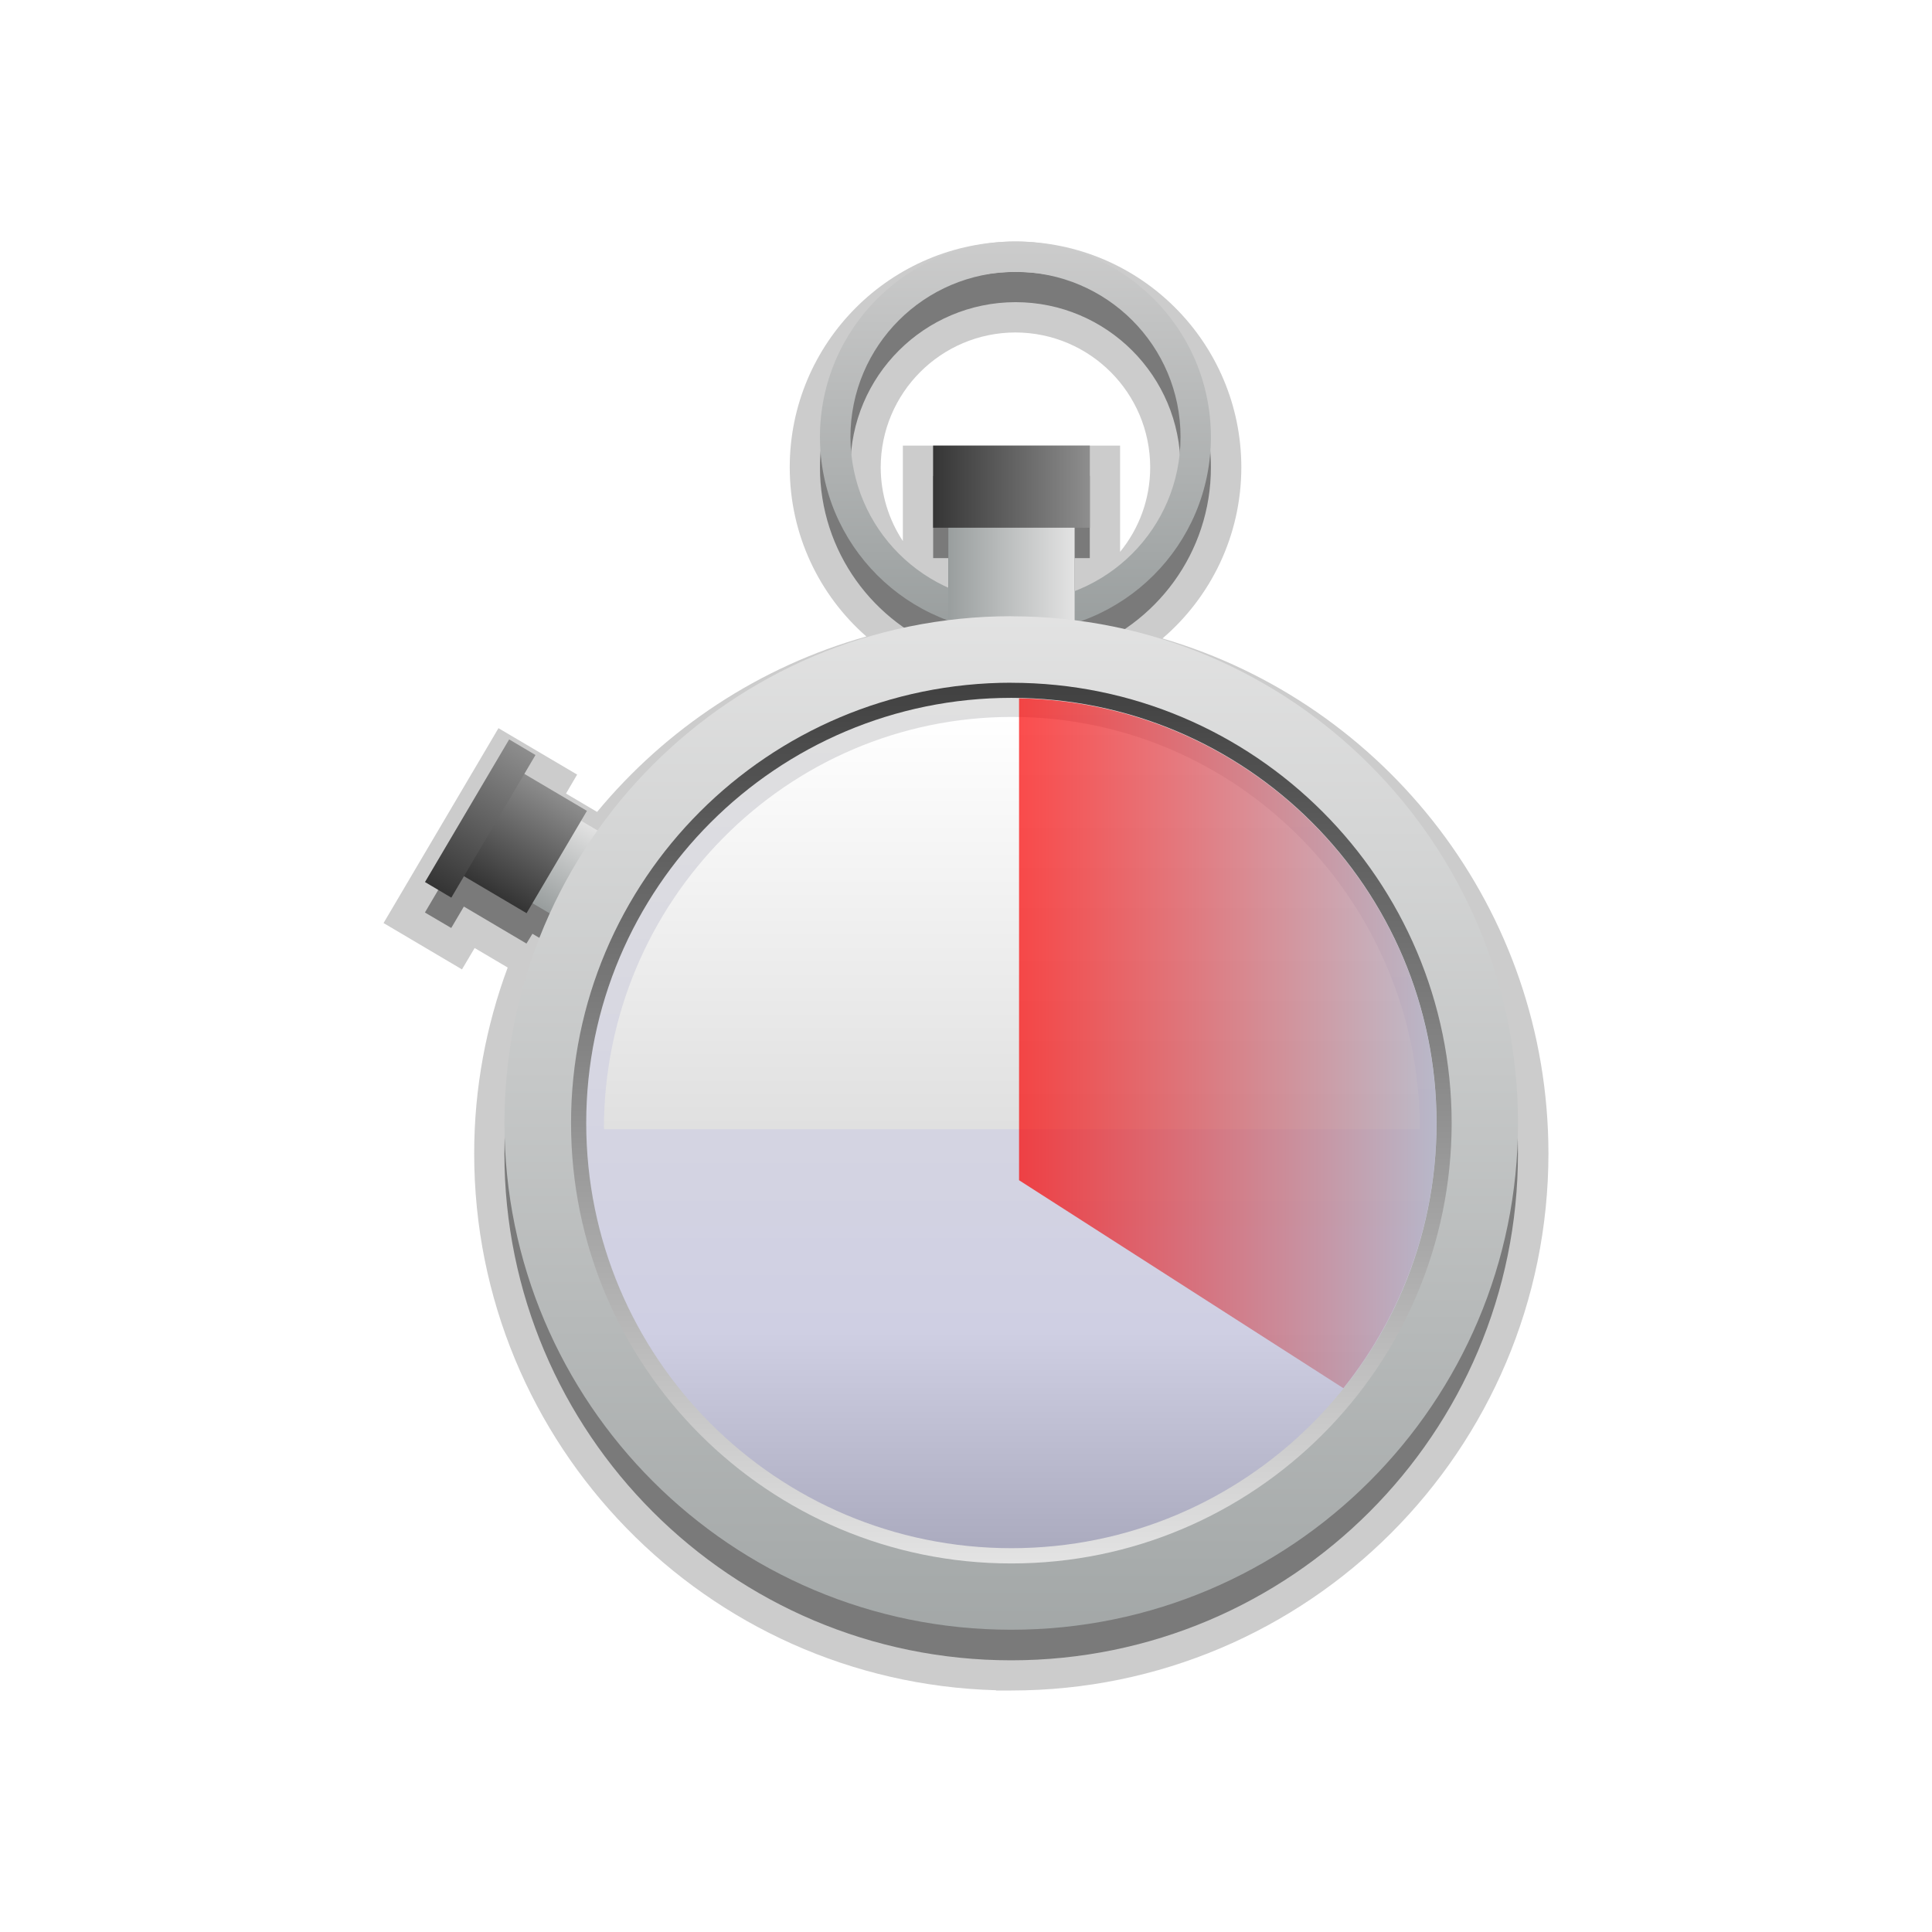
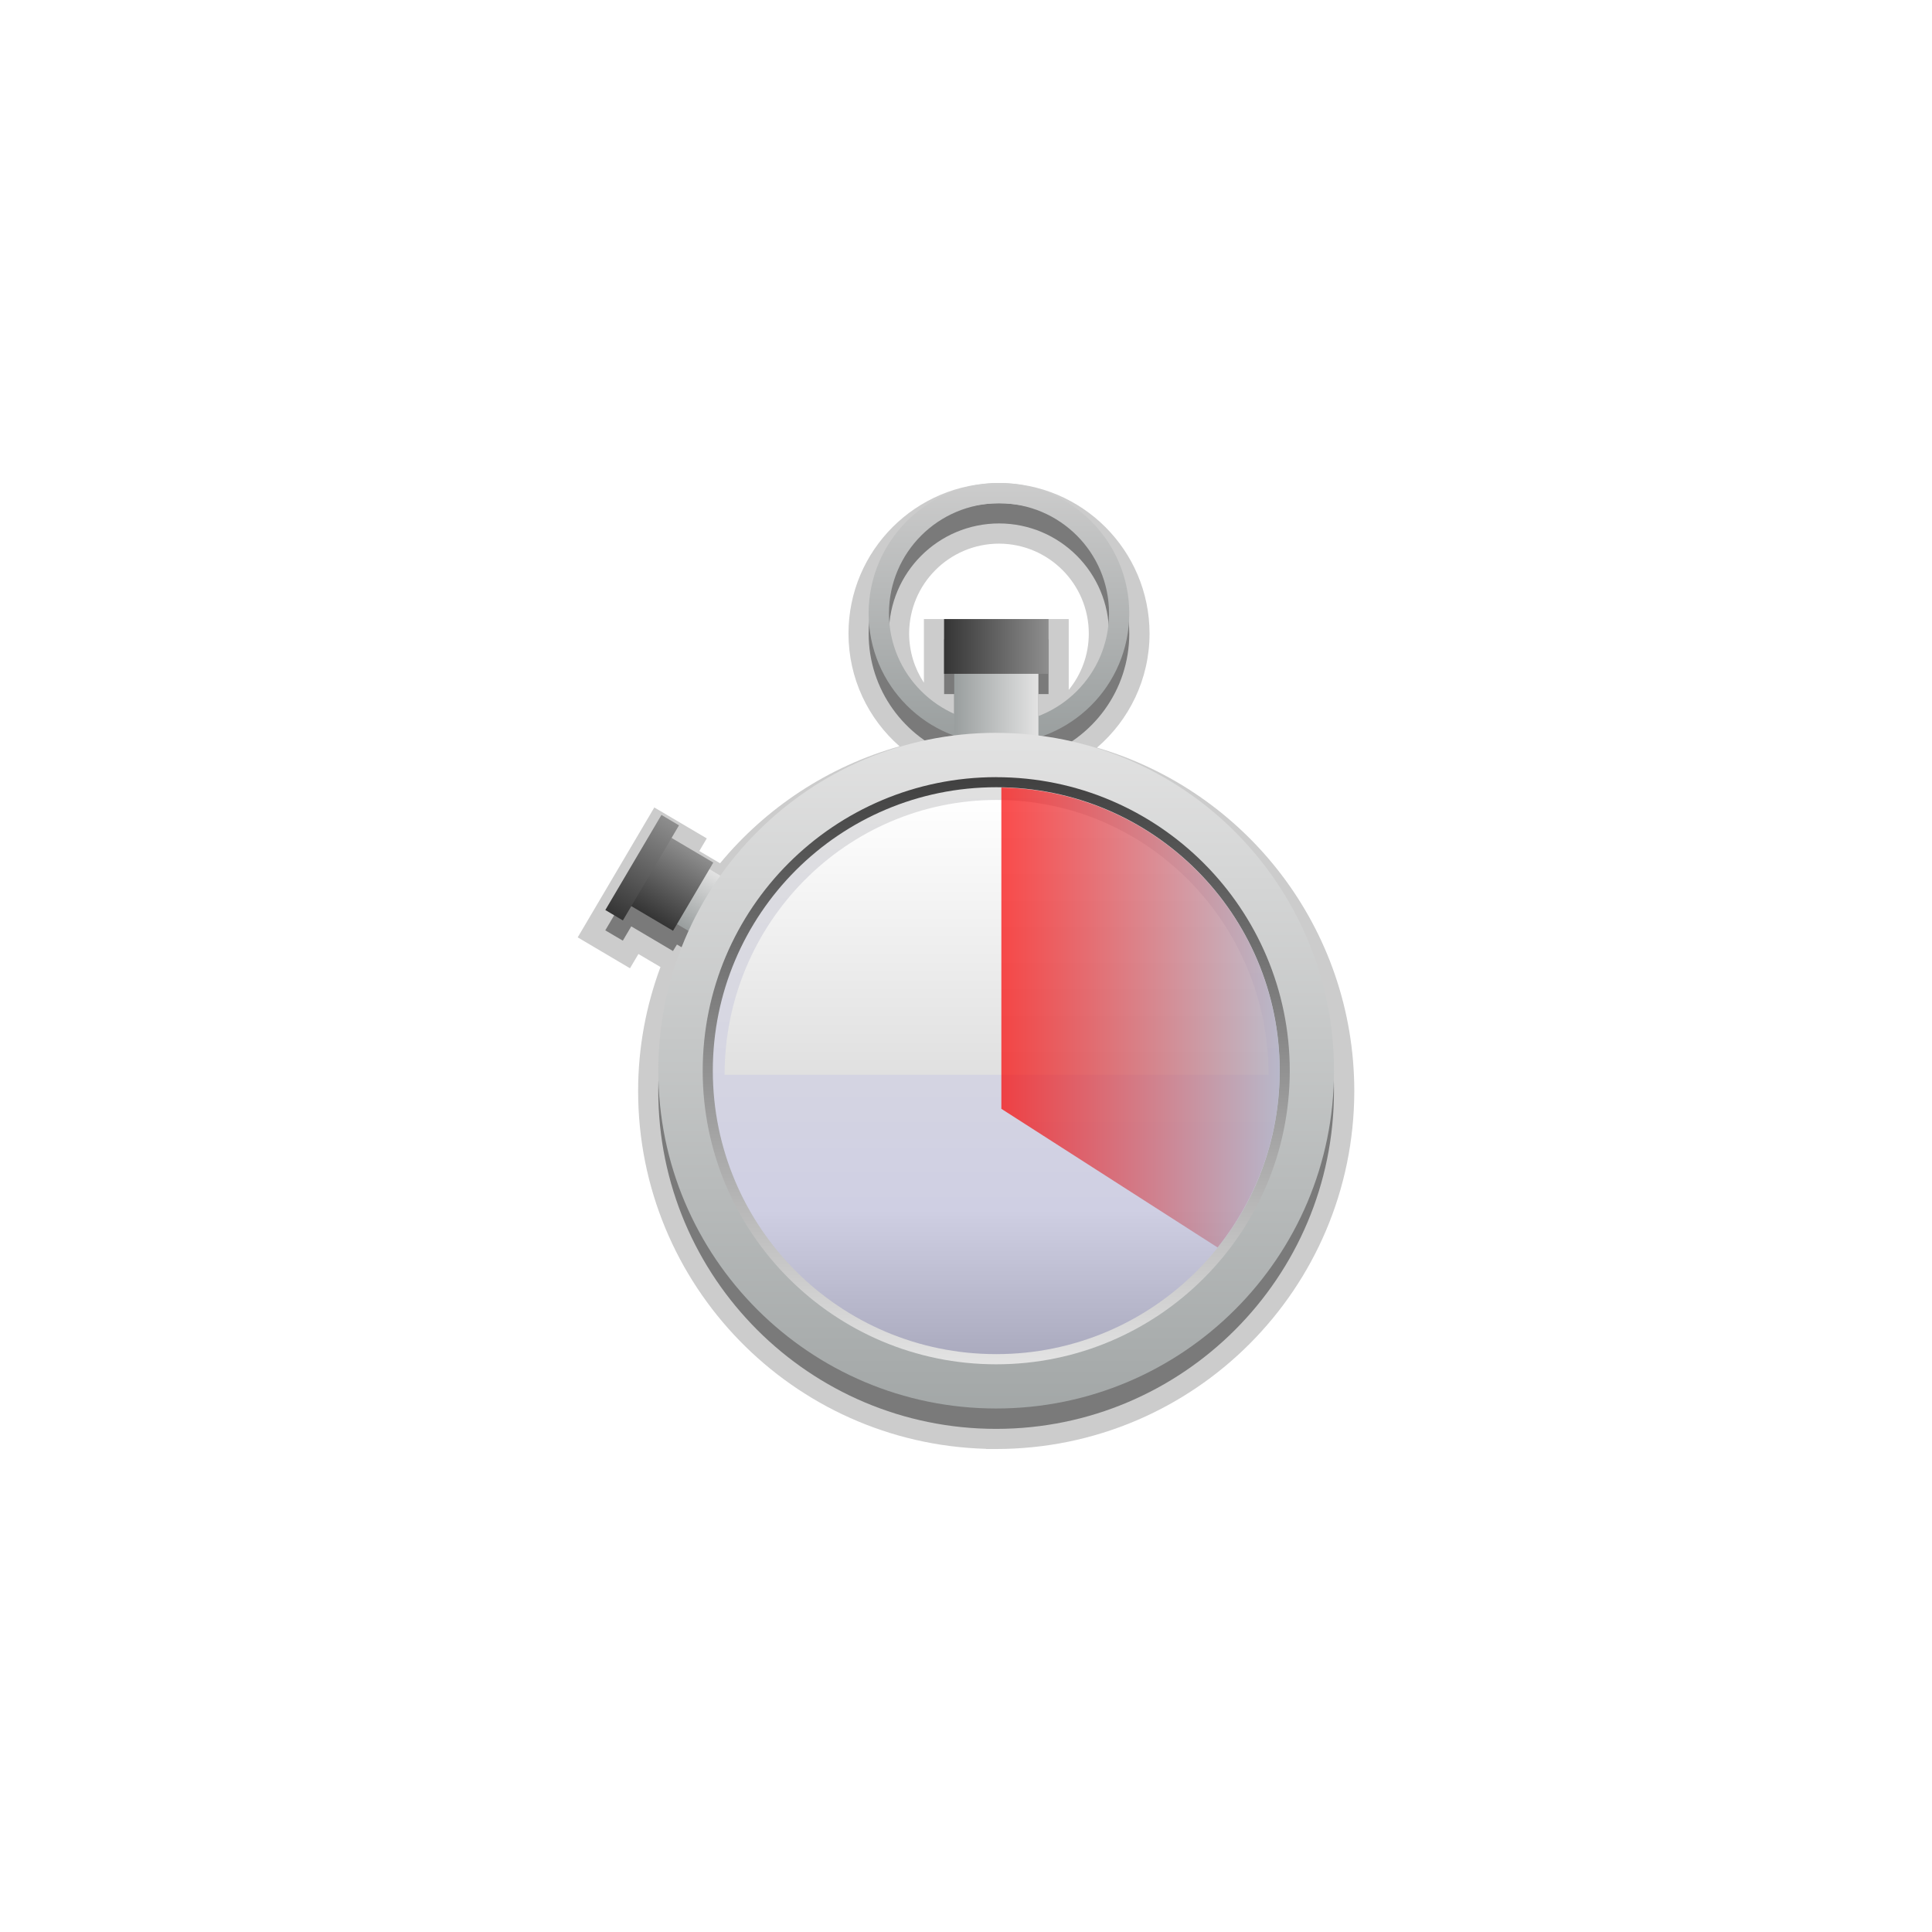
<svg xmlns="http://www.w3.org/2000/svg" xmlns:xlink="http://www.w3.org/1999/xlink" width="512" height="512" version="1.1" id="svg36">
  <defs id="defs23">
    <linearGradient id="a" x2="0" y1="12.186" y2="140.5" gradientUnits="userSpaceOnUse">
      <stop stop-color="#ccc" offset="0" id="stop1" />
      <stop stop-color="#999e9e" offset="1" id="stop2" />
    </linearGradient>
    <linearGradient id="b" x1="285.59" x2="244.15" gradientUnits="userSpaceOnUse">
      <stop stop-color="#e3e3e3" offset="0" id="stop3" />
      <stop stop-color="#999e9e" offset="1" id="stop4" />
    </linearGradient>
    <linearGradient id="c" x1="290.58" x2="239.13" gradientUnits="userSpaceOnUse">
      <stop stop-color="#8e8e8e" offset="0" id="stop5" />
      <stop stop-color="#353535" offset="1" id="stop6" />
    </linearGradient>
    <linearGradient id="g" x2="0" y1="130.07" y2="520.98" gradientUnits="userSpaceOnUse">
      <stop stop-color="#e3e3e3" offset="0" id="stop7" />
      <stop stop-color="#999e9e" offset="1" id="stop8" />
    </linearGradient>
    <linearGradient id="h" x2="0" y1="445.52" y2="156.44" gradientUnits="userSpaceOnUse">
      <stop stop-color="#e3e3e3" offset="0" id="stop9" />
      <stop stop-color="#404040" offset="1" id="stop10" />
    </linearGradient>
    <linearGradient id="j" x2="0" y1="303" y2="167.67" gradientUnits="userSpaceOnUse">
      <stop stop-color="#e0e0e0" offset="0" id="stop11" />
      <stop stop-color="#fff" offset="1" id="stop12" />
    </linearGradient>
    <linearGradient id="i" x2="0" y1="11.418" y2="31.412" gradientUnits="userSpaceOnUse" xlink:type="simple">
      <stop stop-color="#e0e0e0" offset="0" id="stop13" />
      <stop stop-color="#cfcfe3" offset=".747" id="stop14" />
      <stop stop-color="#ababbf" offset="1" id="stop15" />
    </linearGradient>
    <linearGradient id="f" x1="-716.13" x2="-720.03" gradientTransform="rotate(-59.449,-1312.8,-74.523)" gradientUnits="userSpaceOnUse" xlink:type="simple">
      <stop stop-color="#8e8e8e" offset="0" id="stop16" />
      <stop stop-color="#353535" offset="1" id="stop17" />
    </linearGradient>
    <linearGradient id="e" x1="-716.65" x2="-719.44" gradientTransform="rotate(-59.449,-1312.8,-74.523)" gradientUnits="userSpaceOnUse" xlink:type="simple">
      <stop stop-color="#8e8e8e" offset="0" id="stop18" />
      <stop stop-color="#353535" offset="1" id="stop19" />
    </linearGradient>
    <linearGradient id="d" x1="-716.92" x2="-719.17" gradientTransform="rotate(-59.449,-1312.8,-74.523)" gradientUnits="userSpaceOnUse" xlink:type="simple">
      <stop stop-color="#e3e3e3" offset="0" id="stop20" />
      <stop stop-color="#999e9e" offset="1" id="stop21" />
    </linearGradient>
    <linearGradient id="k" x1="20.301" x2="30.116" gradientUnits="userSpaceOnUse" xlink:type="simple">
      <stop stop-color="#f90000" offset="0" id="stop22" />
      <stop stop-color="#ababbf" offset="1" id="stop23" />
    </linearGradient>
  </defs>
-   <g transform="matrix(0.8758753,0,0,0.8758753,31.77524,31.7749)" id="g36">
+   <g transform="matrix(0.5839169,0,0,0.5839169,106.5168,106.5166)" id="g36">
    <path transform="matrix(0.92176,0,0,0.92176,25.558,25.563)" d="m 314.5,142.48 c 15.816,-13.555 25.853,-33.656 25.881,-56.159 -0.028,-40.957 -33.196,-74.111 -74.111,-74.139 -40.916,0.014 -74.125,33.196 -74.125,74.111 0,22.182 9.744,42.018 25.155,55.545 -35.108,9.842 -65.778,30.25 -88.392,57.583 l -10.204,-6.03 3.657,-6.226 -25.825,-15.23 -37.719,63.963 25.741,15.216 4.16,-7.022 10.847,6.407 c -7.05,19 -11,39.561 -11,61.031 0,95.665 76.177,173.53 171.27,176.2 l 0.042,0.084 h 5.012 c 97.34,-0.028 176.24,-78.927 176.3,-176.28 -0.056,-80.156 -53.507,-147.64 -126.68,-169.05 z M 300.582,114.058 V 79.173 h -71.306 v 31.339 c -4.579,-6.952 -7.245,-15.258 -7.273,-24.22 0.056,-24.429 19.795,-44.21 44.252,-44.252 24.43,0.07 44.168,19.836 44.21,44.252 0,10.54 -3.713,20.2 -9.883,27.766 z" fill-opacity="0.2" id="path23" />
    <path transform="matrix(0.92176,0,0,0.92176,25.558,25.563)" d="m 287.33,146.84 c 25.071,-8.739 43.065,-32.484 43.065,-60.515 0,-35.443 -28.729,-64.144 -64.172,-64.144 -35.415,0 -64.144,28.715 -64.158,64.144 0.014,27.682 17.561,51.176 42.158,60.194 v 0.07 c -47.476,5.905 -88.713,31.73 -115.07,68.946 l -5.514,-3.225 1.926,-3.225 -20.534,-12.145 3.644,-6.226 -8.655,-5.123 -27.626,46.848 8.64,5.082 4.147,-7.036 20.548,12.145 1.954,-3.21 5.793,3.42 c -9.534,20.98 -14.993,44.181 -14.993,68.694 0,91.868 74.474,166.37 166.36,166.37 91.854,0 166.34,-74.502 166.34,-166.37 0.014,-84.274 -62.65,-153.69 -143.85,-164.7 z M 212.06,86.297 c 0.042,-29.943 24.248,-54.135 54.191,-54.205 29.929,0.028 54.163,24.262 54.163,54.205 0,23.047 -14.434,42.716 -34.745,50.548 v -20.73 h 4.97 V 89.159 h -51.413 v 26.956 h 4.97 v 19.627 C 225.266,127.31 212.06,108.395 212.06,86.297 Z" fill-opacity="0.4" id="path24" />
    <path transform="matrix(0.92176,0,0,0.92176,25.558,25.563)" d="m 202.06,76.343 c 0.014,-35.429 28.757,-64.158 64.158,-64.158 35.457,0 64.172,28.743 64.172,64.158 0,35.457 -28.729,64.158 -64.172,64.158 -35.402,0 -64.13,-28.701 -64.158,-64.158 z m 10.009,0 c 0.042,29.943 24.248,54.135 54.191,54.219 29.929,-0.084 54.163,-24.276 54.163,-54.219 0,-29.943 -24.234,-54.135 -54.163,-54.205 -29.943,0.098 -54.149,24.29 -54.191,54.205 z" fill="url(#a)" id="path25" style="fill:url(#a)" />
    <path transform="matrix(0.92176,0,0,0.92176,25.558,25.563)" d="m 244.21,89.158 h 41.446 v 60.961 H 244.21 Z" fill="url(#b)" id="path26" style="fill:url(#b)" />
    <path transform="matrix(0.92176,0,0,0.92176,25.558,25.563)" d="m 239.2,79.177 h 51.455 v 26.956 H 239.2 Z" fill="url(#c)" id="path27" style="fill:url(#c)" />
    <path transform="matrix(12.868,0,0,12.868,10.83,27.453)" d="m 7.465,15.463 1.144,-1.941 1.859,1.099 -1.143,1.938 z" fill="url(#d)" id="path28" style="fill:url(#d)" />
    <path transform="matrix(12.868,0,0,12.868,10.83,27.453)" d="m 6.861,15.421 1.42,-2.406 1.859,1.098 -1.42,2.406 z" fill="url(#e)" id="path29" style="fill:url(#e)" />
    <path transform="matrix(12.868,0,0,12.868,10.83,27.453)" d="M 6.332,15.787 8.311,12.433 8.93,12.8 6.951,16.154 Z" fill="url(#f)" id="path30" style="fill:url(#f)" />
    <path transform="matrix(0.92176,0,0,0.92176,25.558,25.563)" d="m 264.86,135.21 v -0.028 C 172.992,135.21 98.5,209.698 98.5,301.562 c 0,91.84 74.474,166.31 166.36,166.31 91.886,0 166.34,-74.474 166.34,-166.31 0,-91.91 -74.488,-166.36 -166.34,-166.36 z" fill="url(#g)" id="path31" style="fill:url(#g)" />
    <path transform="matrix(0.92176,0,0,0.92176,25.558,25.563)" d="m 120.36,301.55 c 0,-79.835 64.689,-144.52 144.52,-144.54 v 9.911 c -74.335,0 -134.56,60.291 -134.56,134.6 0.112,74.293 60.222,134.42 134.56,134.54 74.335,0 134.54,-60.236 134.6,-134.54 -0.056,-74.307 -60.305,-134.58 -134.6,-134.58 v -9.911 c 79.793,0 144.48,64.73 144.54,144.54 -0.056,79.807 -64.744,144.54 -144.54,144.54 -79.835,0 -144.52,-64.73 -144.52,-144.55 z" fill="url(#h)" id="path32" style="fill:url(#h)" />
    <path transform="matrix(12.868,0,0,12.868,10.83,27.453)" d="m 30.117,21.453 a 9.997,9.997 0 1 0 -19.994,0 9.997,9.997 0 1 0 19.994,0" fill="url(#i)" id="path33" style="fill:url(#i)" />
    <path transform="matrix(0.92176,0,0,0.92176,25.558,25.563)" d="m 398.98,303.58 c 0,-74.726 -59.956,-135.31 -133.9,-135.34 -73.986,0.014 -133.94,60.612 -133.94,135.34 z" fill="url(#j)" id="path34" style="fill:url(#j)" />
    <g fill-opacity="0.7" id="g35">
      <path transform="matrix(12.868,0,0,12.868,10.83,27.453)" d="m 20.3,11.467 v 11.331 l 7.626,4.89 a 9.944,9.944 0 0 0 2.189,-6.232 C 30.114,15.996 25.737,11.565 20.3,11.467 Z" fill="url(#k)" id="path35" style="fill:url(#k)" />
    </g>
  </g>
</svg>
